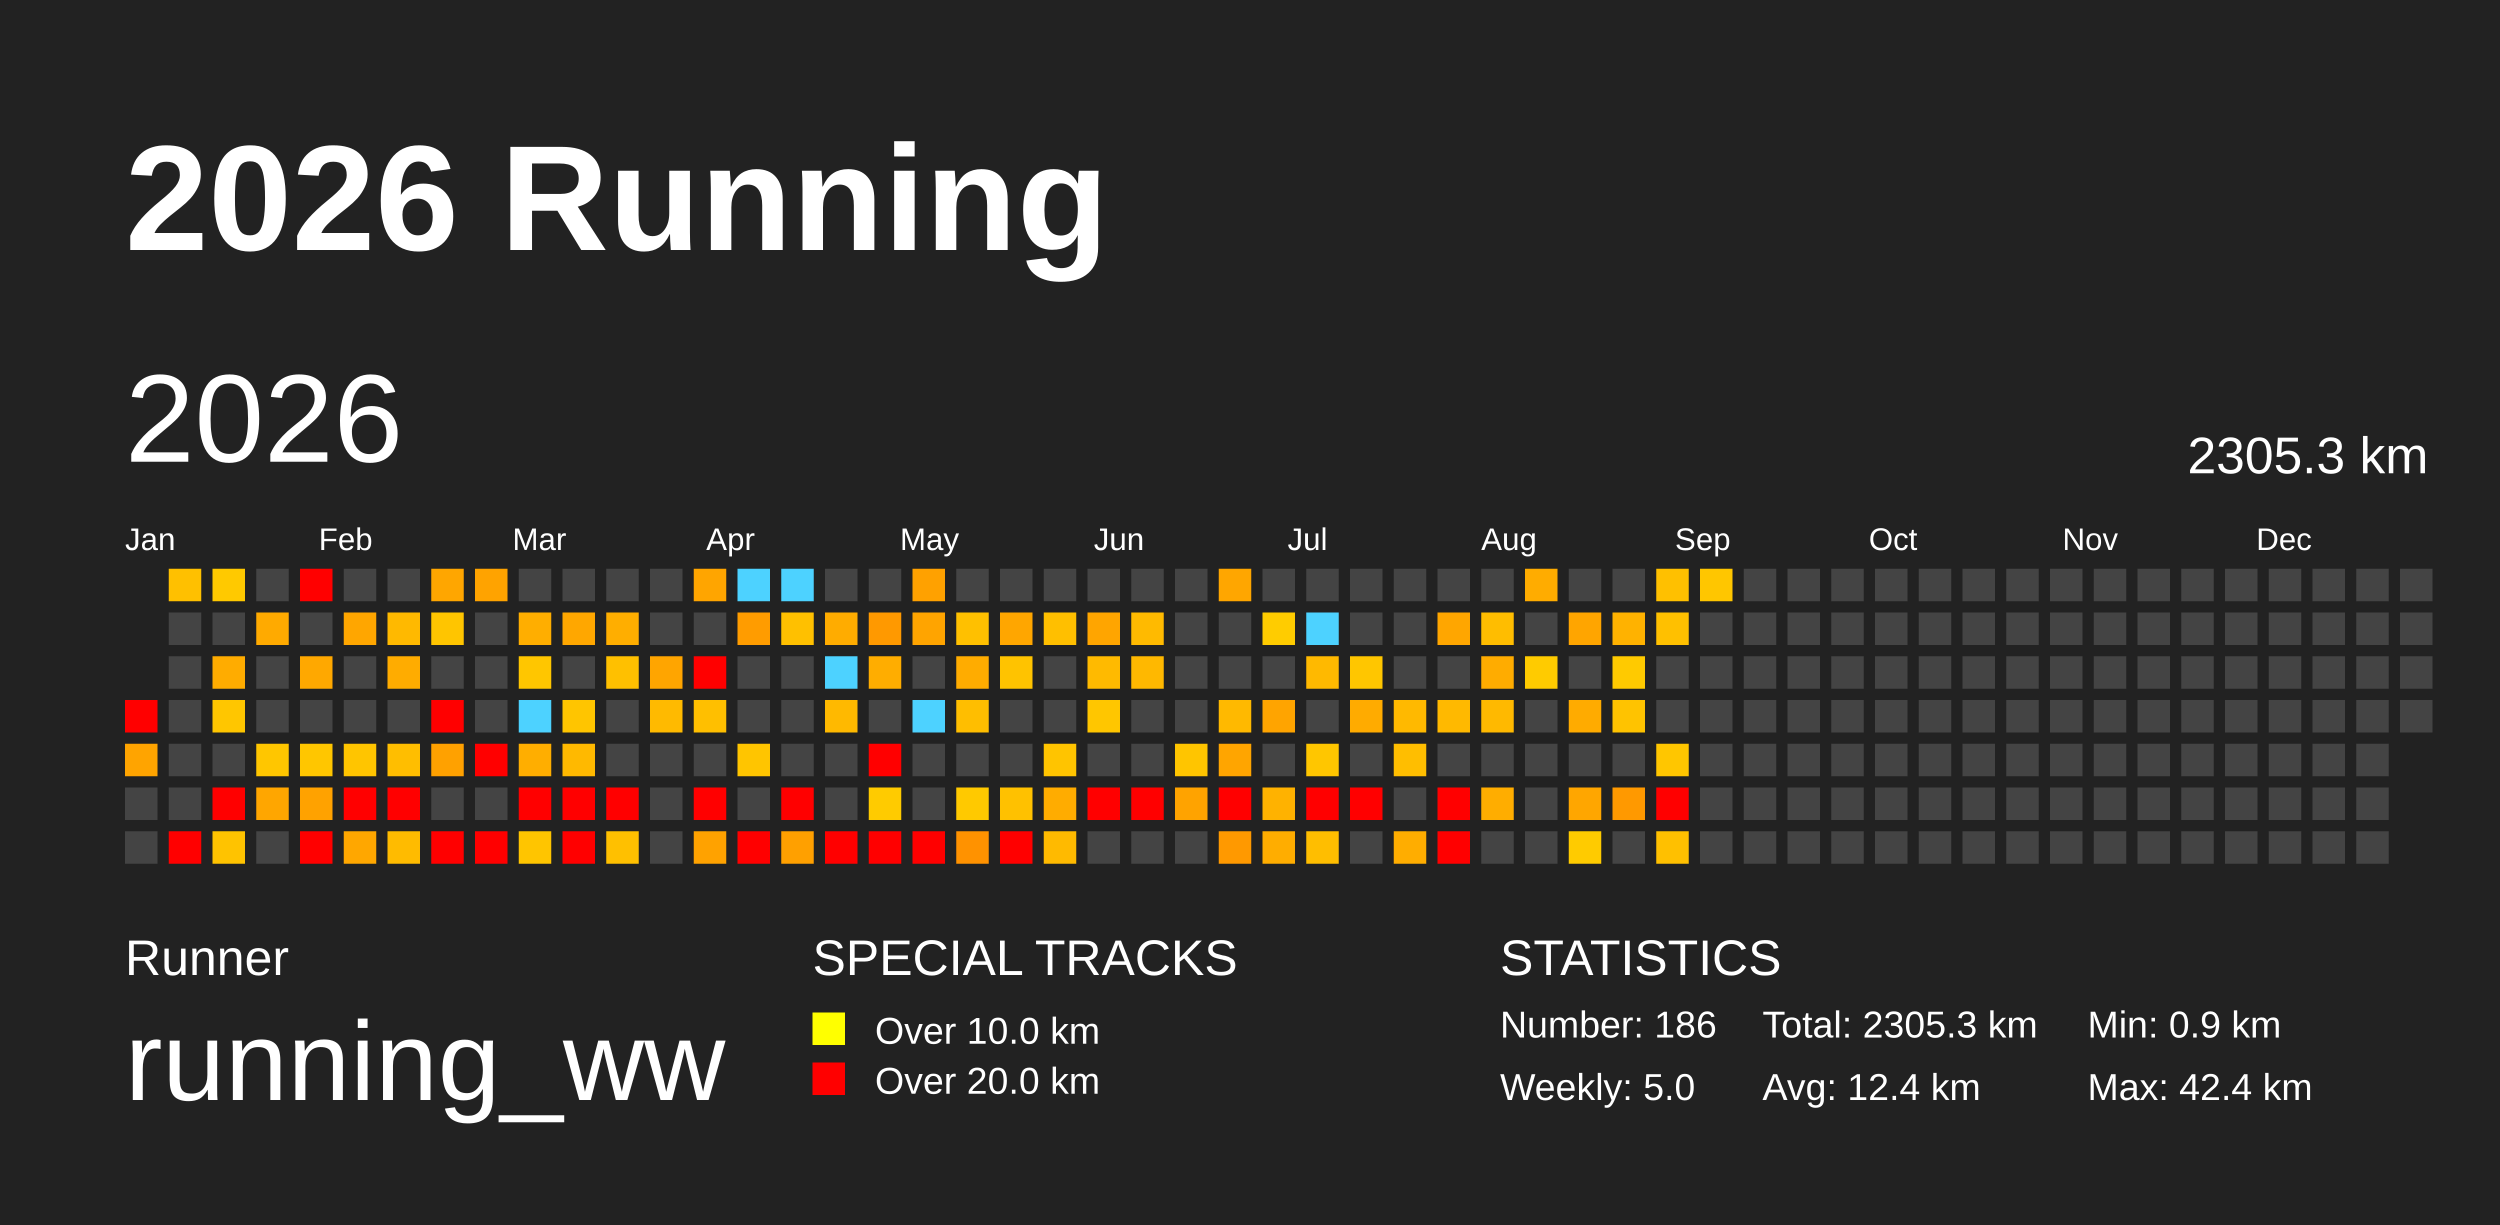
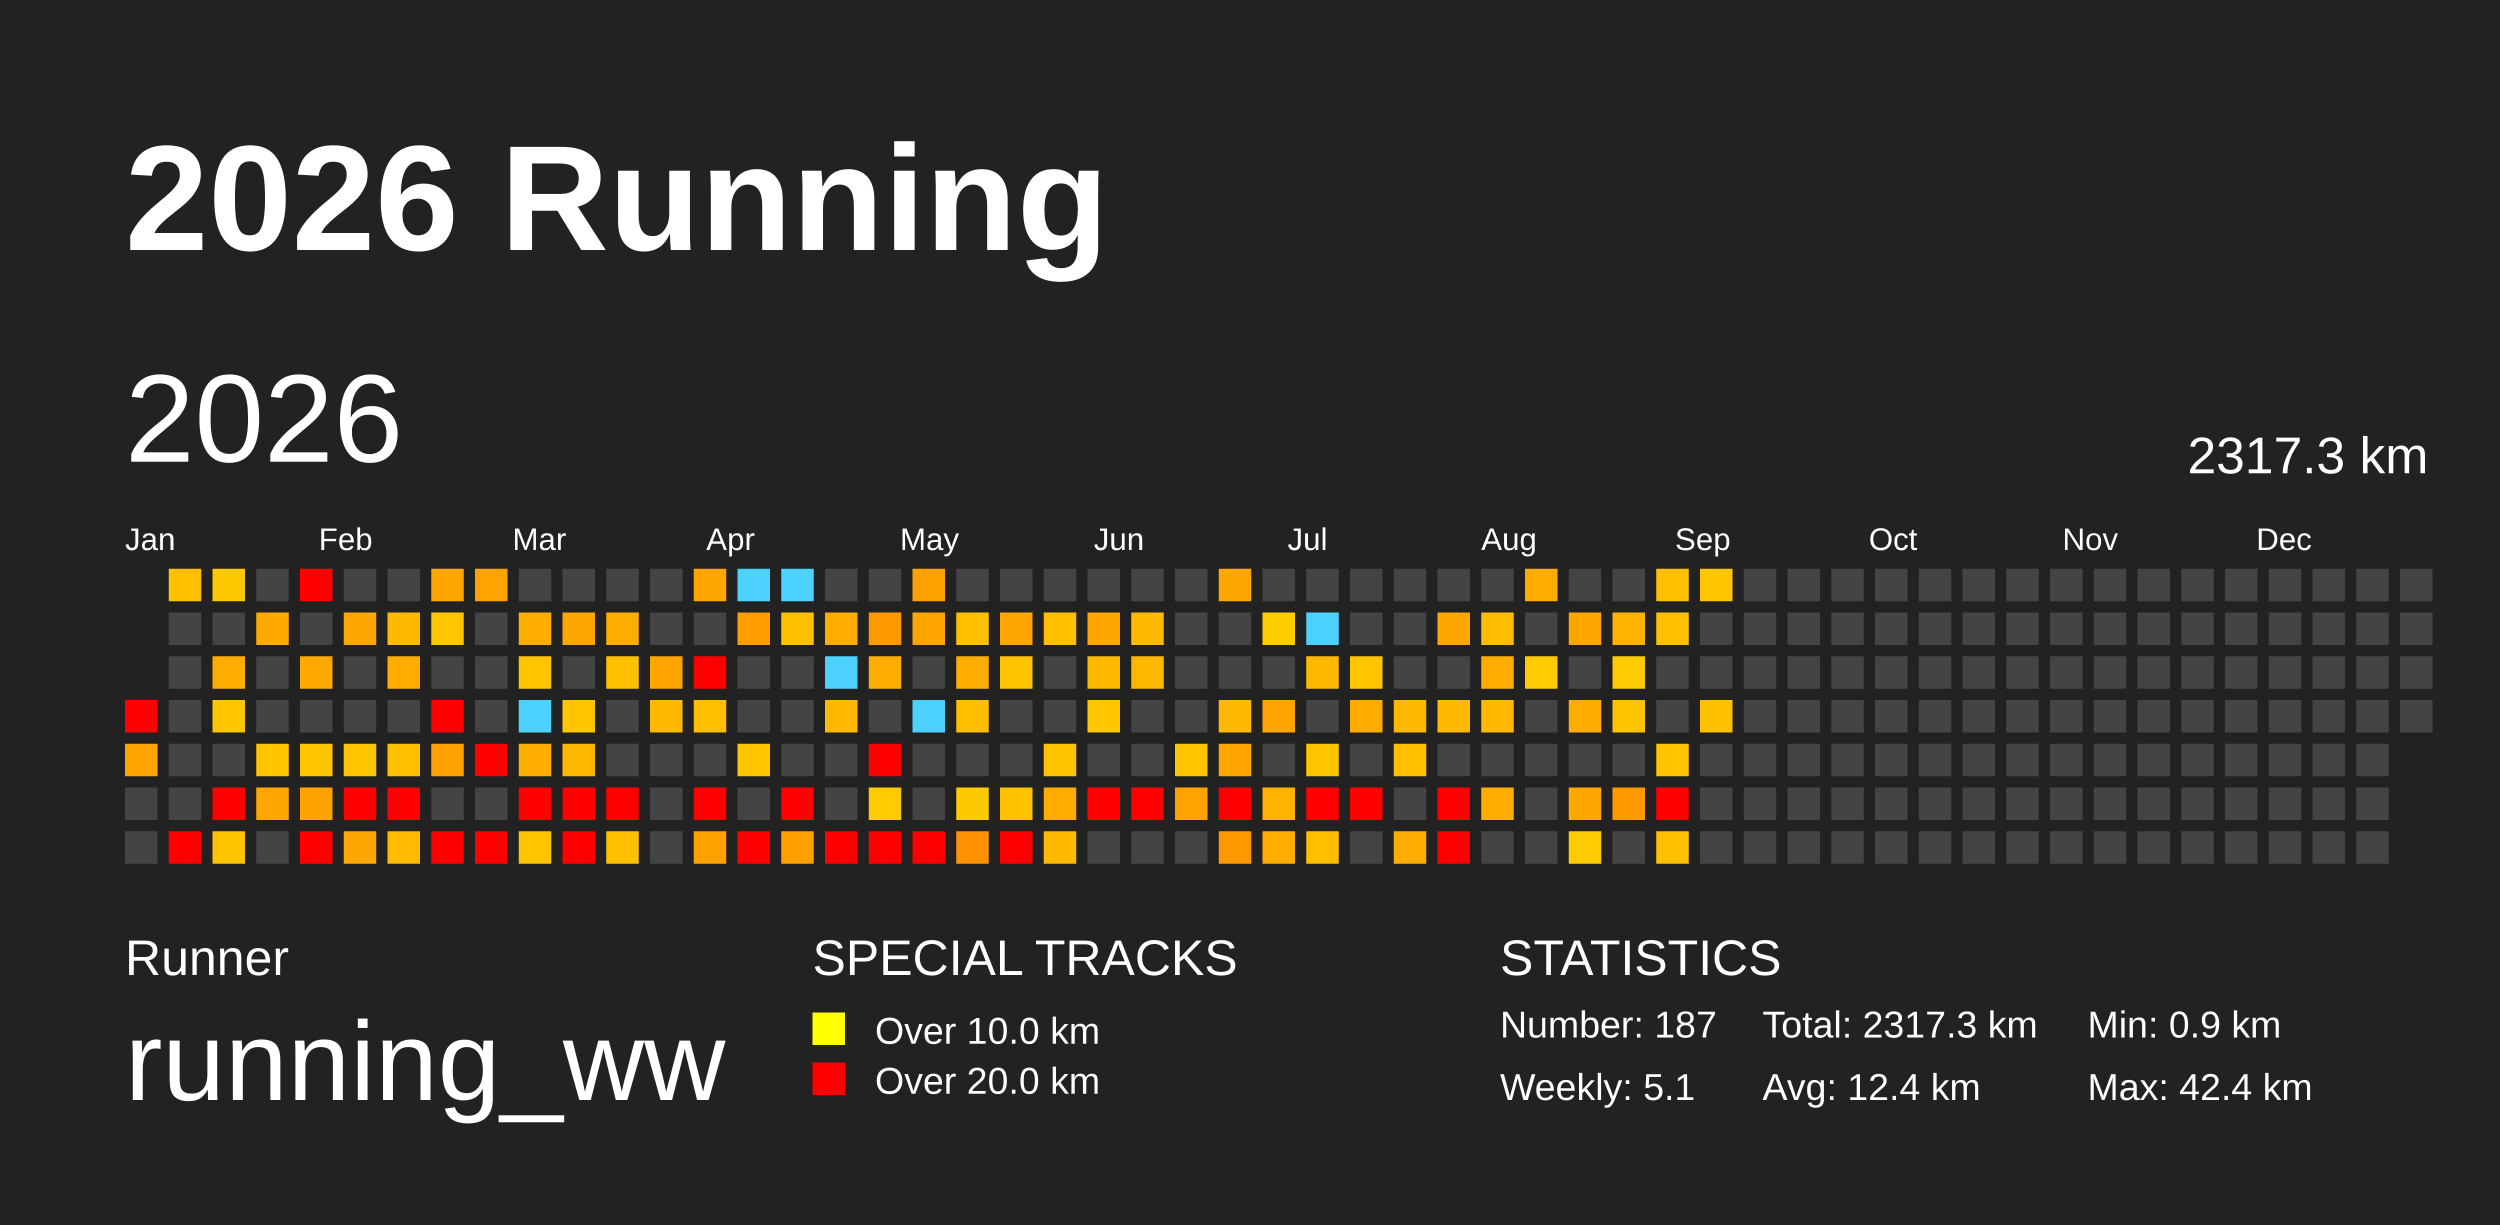
<svg xmlns="http://www.w3.org/2000/svg" baseProfile="full" height="98mm" version="1.1" viewBox="0,0,200,98" width="200mm">
  <defs />
  <rect fill="#222222" height="98" width="200" x="0" y="0" />
  <text fill="#FFFFFF" style="font-size:12px; font-family:Arial; font-weight:bold;" x="10" y="20">2026 Running</text>
  <text fill="#FFFFFF" style="font-size:4px; font-family:Arial" x="10" y="78">Runner</text>
  <text fill="#FFFFFF" style="font-size:9px; font-family:Arial" x="10" y="88">running_ww</text>
  <text fill="#FFFFFF" style="font-size:4px; font-family:Arial" x="65" y="78">SPECIAL TRACKS</text>
  <rect fill="yellow" height="2.6" width="2.6" x="65" y="81" />
  <text fill="#FFFFFF" style="font-size:3px; font-family:Arial" x="70" y="83.5">Over 10.0 km</text>
  <rect fill="red" height="2.6" width="2.6" x="65" y="85" />
  <text fill="#FFFFFF" style="font-size:3px; font-family:Arial" x="70" y="87.5">Over 20.0 km</text>
  <text fill="#FFFFFF" style="font-size:4px; font-family:Arial" x="120" y="78">STATISTICS</text>
-   <text fill="#FFFFFF" style="font-size:3px; font-family:Arial" x="120" y="83">Number: 186</text>
-   <text fill="#FFFFFF" style="font-size:3px; font-family:Arial" x="120" y="88">Weekly: 5.0</text>
-   <text fill="#FFFFFF" style="font-size:3px; font-family:Arial" x="141" y="83">Total: 2305.3 km</text>
+   <text fill="#FFFFFF" style="font-size:3px; font-family:Arial" x="120" y="83">Number: 187</text>
+   <text fill="#FFFFFF" style="font-size:3px; font-family:Arial" x="120" y="88">Weekly: 5.1</text>
+   <text fill="#FFFFFF" style="font-size:3px; font-family:Arial" x="141" y="83">Total: 2317.3 km</text>
  <text fill="#FFFFFF" style="font-size:3px; font-family:Arial" x="141" y="88">Avg: 12.4 km</text>
  <text fill="#FFFFFF" style="font-size:3px; font-family:Arial" x="167" y="83">Min: 0.9 km</text>
  <text fill="#FFFFFF" style="font-size:3px; font-family:Arial" x="167" y="88">Max: 42.4 km</text>
  <text dominant-baseline="hanging" fill="#FFFFFF" style="font-size:10.0px; font-family:Arial;" x="10" y="30">2026</text>
-   <text dominant-baseline="hanging" fill="#FFFFFF" style="font-size:4.125px; font-family:Arial;" x="175" y="35">2305.3 km</text>
+   <text dominant-baseline="hanging" fill="#FFFFFF" style="font-size:4.125px; font-family:Arial;" x="175" y="35">2317.3 km</text>
  <text fill="#FFFFFF" style="font-size:2.5px; font-family:Arial" x="10.0" y="44">Jan</text>
  <text fill="#FFFFFF" style="font-size:2.5px; font-family:Arial" x="25.5" y="44">Feb</text>
  <text fill="#FFFFFF" style="font-size:2.5px; font-family:Arial" x="41.0" y="44">Mar</text>
  <text fill="#FFFFFF" style="font-size:2.5px; font-family:Arial" x="56.5" y="44">Apr</text>
  <text fill="#FFFFFF" style="font-size:2.5px; font-family:Arial" x="72.0" y="44">May</text>
  <text fill="#FFFFFF" style="font-size:2.5px; font-family:Arial" x="87.5" y="44">Jun</text>
  <text fill="#FFFFFF" style="font-size:2.5px; font-family:Arial" x="103.0" y="44">Jul</text>
  <text fill="#FFFFFF" style="font-size:2.5px; font-family:Arial" x="118.5" y="44">Aug</text>
  <text fill="#FFFFFF" style="font-size:2.5px; font-family:Arial" x="134.0" y="44">Sep</text>
  <text fill="#FFFFFF" style="font-size:2.5px; font-family:Arial" x="149.5" y="44">Oct</text>
  <text fill="#FFFFFF" style="font-size:2.5px; font-family:Arial" x="165.0" y="44">Nov</text>
  <text fill="#FFFFFF" style="font-size:2.5px; font-family:Arial" x="180.5" y="44">Dec</text>
  <rect fill="red" height="2.6" width="2.6" x="10.0" y="56.0" />
  <rect fill="#ffa400" height="2.6" width="2.6" x="10.0" y="59.5" />
  <rect fill="#444444" height="2.6" width="2.6" x="10.0" y="63.0" />
  <rect fill="#444444" height="2.6" width="2.6" x="10.0" y="66.5" />
  <rect fill="#ffc000" height="2.6" width="2.6" x="13.5" y="45.5" />
  <rect fill="#444444" height="2.6" width="2.6" x="13.5" y="49.0" />
  <rect fill="#444444" height="2.6" width="2.6" x="13.5" y="52.5" />
  <rect fill="#444444" height="2.6" width="2.6" x="13.5" y="56.0" />
  <rect fill="#444444" height="2.6" width="2.6" x="13.5" y="59.5" />
  <rect fill="#444444" height="2.6" width="2.6" x="13.5" y="63.0" />
  <rect fill="red" height="2.6" width="2.6" x="13.5" y="66.5" />
  <rect fill="#ffc900" height="2.6" width="2.6" x="17.0" y="45.5" />
  <rect fill="#444444" height="2.6" width="2.6" x="17.0" y="49.0" />
  <rect fill="#ffac00" height="2.6" width="2.6" x="17.0" y="52.5" />
  <rect fill="#ffc600" height="2.6" width="2.6" x="17.0" y="56.0" />
  <rect fill="#444444" height="2.6" width="2.6" x="17.0" y="59.5" />
  <rect fill="red" height="2.6" width="2.6" x="17.0" y="63.0" />
  <rect fill="#ffc300" height="2.6" width="2.6" x="17.0" y="66.5" />
  <rect fill="#444444" height="2.6" width="2.6" x="20.5" y="45.5" />
  <rect fill="#ffaa00" height="2.6" width="2.6" x="20.5" y="49.0" />
  <rect fill="#444444" height="2.6" width="2.6" x="20.5" y="52.5" />
  <rect fill="#444444" height="2.6" width="2.6" x="20.5" y="56.0" />
  <rect fill="#ffc600" height="2.6" width="2.6" x="20.5" y="59.5" />
  <rect fill="#ffa600" height="2.6" width="2.6" x="20.5" y="63.0" />
  <rect fill="#444444" height="2.6" width="2.6" x="20.5" y="66.5" />
  <rect fill="red" height="2.6" width="2.6" x="24.0" y="45.5" />
  <rect fill="#444444" height="2.6" width="2.6" x="24.0" y="49.0" />
  <rect fill="#ffa800" height="2.6" width="2.6" x="24.0" y="52.5" />
  <rect fill="#444444" height="2.6" width="2.6" x="24.0" y="56.0" />
  <rect fill="#ffc600" height="2.6" width="2.6" x="24.0" y="59.5" />
  <rect fill="#ffa200" height="2.6" width="2.6" x="24.0" y="63.0" />
  <rect fill="red" height="2.6" width="2.6" x="24.0" y="66.5" />
  <rect fill="#444444" height="2.6" width="2.6" x="27.5" y="45.5" />
  <rect fill="#ffa600" height="2.6" width="2.6" x="27.5" y="49.0" />
  <rect fill="#444444" height="2.6" width="2.6" x="27.5" y="52.5" />
  <rect fill="#444444" height="2.6" width="2.6" x="27.5" y="56.0" />
  <rect fill="#ffc500" height="2.6" width="2.6" x="27.5" y="59.5" />
  <rect fill="red" height="2.6" width="2.6" x="27.5" y="63.0" />
  <rect fill="#ffa700" height="2.6" width="2.6" x="27.5" y="66.5" />
  <rect fill="#444444" height="2.6" width="2.6" x="31.0" y="45.5" />
  <rect fill="#ffb900" height="2.6" width="2.6" x="31.0" y="49.0" />
  <rect fill="#ffac00" height="2.6" width="2.6" x="31.0" y="52.5" />
  <rect fill="#444444" height="2.6" width="2.6" x="31.0" y="56.0" />
  <rect fill="#ffbe00" height="2.6" width="2.6" x="31.0" y="59.5" />
  <rect fill="red" height="2.6" width="2.6" x="31.0" y="63.0" />
  <rect fill="#ffbb00" height="2.6" width="2.6" x="31.0" y="66.5" />
  <rect fill="#ffa600" height="2.6" width="2.6" x="34.5" y="45.5" />
  <rect fill="#ffc500" height="2.6" width="2.6" x="34.5" y="49.0" />
  <rect fill="#444444" height="2.6" width="2.6" x="34.5" y="52.5" />
  <rect fill="red" height="2.6" width="2.6" x="34.5" y="56.0" />
  <rect fill="#ffa100" height="2.6" width="2.6" x="34.5" y="59.5" />
  <rect fill="#444444" height="2.6" width="2.6" x="34.5" y="63.0" />
  <rect fill="red" height="2.6" width="2.6" x="34.5" y="66.5" />
  <rect fill="#ffa300" height="2.6" width="2.6" x="38.0" y="45.5" />
  <rect fill="#444444" height="2.6" width="2.6" x="38.0" y="49.0" />
  <rect fill="#444444" height="2.6" width="2.6" x="38.0" y="52.5" />
  <rect fill="#444444" height="2.6" width="2.6" x="38.0" y="56.0" />
  <rect fill="red" height="2.6" width="2.6" x="38.0" y="59.5" />
  <rect fill="#444444" height="2.6" width="2.6" x="38.0" y="63.0" />
  <rect fill="red" height="2.6" width="2.6" x="38.0" y="66.5" />
  <rect fill="#444444" height="2.6" width="2.6" x="41.5" y="45.5" />
  <rect fill="#ffae00" height="2.6" width="2.6" x="41.5" y="49.0" />
  <rect fill="#ffc600" height="2.6" width="2.6" x="41.5" y="52.5" />
  <rect fill="#4dd2ff" height="2.6" width="2.6" x="41.5" y="56.0" />
  <rect fill="#ffae00" height="2.6" width="2.6" x="41.5" y="59.5" />
  <rect fill="red" height="2.6" width="2.6" x="41.5" y="63.0" />
  <rect fill="#ffc500" height="2.6" width="2.6" x="41.5" y="66.5" />
  <rect fill="#444444" height="2.6" width="2.6" x="45.0" y="45.5" />
  <rect fill="#ffa700" height="2.6" width="2.6" x="45.0" y="49.0" />
  <rect fill="#444444" height="2.6" width="2.6" x="45.0" y="52.5" />
  <rect fill="#ffc500" height="2.6" width="2.6" x="45.0" y="56.0" />
  <rect fill="#ffb900" height="2.6" width="2.6" x="45.0" y="59.5" />
  <rect fill="red" height="2.6" width="2.6" x="45.0" y="63.0" />
  <rect fill="red" height="2.6" width="2.6" x="45.0" y="66.5" />
  <rect fill="#444444" height="2.6" width="2.6" x="48.5" y="45.5" />
  <rect fill="#ffae00" height="2.6" width="2.6" x="48.5" y="49.0" />
  <rect fill="#ffc000" height="2.6" width="2.6" x="48.5" y="52.5" />
  <rect fill="#444444" height="2.6" width="2.6" x="48.5" y="56.0" />
  <rect fill="#444444" height="2.6" width="2.6" x="48.5" y="59.5" />
  <rect fill="red" height="2.6" width="2.6" x="48.5" y="63.0" />
  <rect fill="#ffc000" height="2.6" width="2.6" x="48.5" y="66.5" />
  <rect fill="#444444" height="2.6" width="2.6" x="52.0" y="45.5" />
  <rect fill="#444444" height="2.6" width="2.6" x="52.0" y="49.0" />
  <rect fill="#ffa500" height="2.6" width="2.6" x="52.0" y="52.5" />
  <rect fill="#ffba00" height="2.6" width="2.6" x="52.0" y="56.0" />
  <rect fill="#444444" height="2.6" width="2.6" x="52.0" y="59.5" />
  <rect fill="#444444" height="2.6" width="2.6" x="52.0" y="63.0" />
  <rect fill="#444444" height="2.6" width="2.6" x="52.0" y="66.5" />
  <rect fill="#ffa500" height="2.6" width="2.6" x="55.5" y="45.5" />
  <rect fill="#444444" height="2.6" width="2.6" x="55.5" y="49.0" />
  <rect fill="red" height="2.6" width="2.6" x="55.5" y="52.5" />
  <rect fill="#ffbf00" height="2.6" width="2.6" x="55.5" y="56.0" />
  <rect fill="#444444" height="2.6" width="2.6" x="55.5" y="59.5" />
  <rect fill="red" height="2.6" width="2.6" x="55.5" y="63.0" />
  <rect fill="#ffa200" height="2.6" width="2.6" x="55.5" y="66.5" />
  <rect fill="#4dd2ff" height="2.6" width="2.6" x="59.0" y="45.5" />
  <rect fill="#ff9c00" height="2.6" width="2.6" x="59.0" y="49.0" />
  <rect fill="#444444" height="2.6" width="2.6" x="59.0" y="52.5" />
  <rect fill="#444444" height="2.6" width="2.6" x="59.0" y="56.0" />
  <rect fill="#ffc500" height="2.6" width="2.6" x="59.0" y="59.5" />
  <rect fill="#444444" height="2.6" width="2.6" x="59.0" y="63.0" />
  <rect fill="red" height="2.6" width="2.6" x="59.0" y="66.5" />
  <rect fill="#4dd2ff" height="2.6" width="2.6" x="62.5" y="45.5" />
  <rect fill="#ffc000" height="2.6" width="2.6" x="62.5" y="49.0" />
  <rect fill="#444444" height="2.6" width="2.6" x="62.5" y="52.5" />
  <rect fill="#444444" height="2.6" width="2.6" x="62.5" y="56.0" />
  <rect fill="#444444" height="2.6" width="2.6" x="62.5" y="59.5" />
  <rect fill="red" height="2.6" width="2.6" x="62.5" y="63.0" />
  <rect fill="#ffa000" height="2.6" width="2.6" x="62.5" y="66.5" />
  <rect fill="#444444" height="2.6" width="2.6" x="66.0" y="45.5" />
  <rect fill="#ffac00" height="2.6" width="2.6" x="66.0" y="49.0" />
  <rect fill="#4dd2ff" height="2.6" width="2.6" x="66.0" y="52.5" />
  <rect fill="#ffb900" height="2.6" width="2.6" x="66.0" y="56.0" />
  <rect fill="#444444" height="2.6" width="2.6" x="66.0" y="59.5" />
  <rect fill="#444444" height="2.6" width="2.6" x="66.0" y="63.0" />
  <rect fill="red" height="2.6" width="2.6" x="66.0" y="66.5" />
  <rect fill="#444444" height="2.6" width="2.6" x="69.5" y="45.5" />
  <rect fill="#ff9900" height="2.6" width="2.6" x="69.5" y="49.0" />
  <rect fill="#ffad00" height="2.6" width="2.6" x="69.5" y="52.5" />
  <rect fill="#444444" height="2.6" width="2.6" x="69.5" y="56.0" />
  <rect fill="red" height="2.6" width="2.6" x="69.5" y="59.5" />
  <rect fill="#ffcb00" height="2.6" width="2.6" x="69.5" y="63.0" />
  <rect fill="red" height="2.6" width="2.6" x="69.5" y="66.5" />
  <rect fill="#ffa100" height="2.6" width="2.6" x="73.0" y="45.5" />
  <rect fill="#ffa400" height="2.6" width="2.6" x="73.0" y="49.0" />
  <rect fill="#444444" height="2.6" width="2.6" x="73.0" y="52.5" />
  <rect fill="#4dd2ff" height="2.6" width="2.6" x="73.0" y="56.0" />
  <rect fill="#444444" height="2.6" width="2.6" x="73.0" y="59.5" />
  <rect fill="#444444" height="2.6" width="2.6" x="73.0" y="63.0" />
  <rect fill="red" height="2.6" width="2.6" x="73.0" y="66.5" />
  <rect fill="#444444" height="2.6" width="2.6" x="76.5" y="45.5" />
  <rect fill="#ffc000" height="2.6" width="2.6" x="76.5" y="49.0" />
  <rect fill="#ffac00" height="2.6" width="2.6" x="76.5" y="52.5" />
  <rect fill="#ffbe00" height="2.6" width="2.6" x="76.5" y="56.0" />
  <rect fill="#444444" height="2.6" width="2.6" x="76.5" y="59.5" />
  <rect fill="#ffc900" height="2.6" width="2.6" x="76.5" y="63.0" />
  <rect fill="#ff9200" height="2.6" width="2.6" x="76.5" y="66.5" />
  <rect fill="#444444" height="2.6" width="2.6" x="80.0" y="45.5" />
  <rect fill="#ffa600" height="2.6" width="2.6" x="80.0" y="49.0" />
  <rect fill="#ffc300" height="2.6" width="2.6" x="80.0" y="52.5" />
  <rect fill="#444444" height="2.6" width="2.6" x="80.0" y="56.0" />
  <rect fill="#444444" height="2.6" width="2.6" x="80.0" y="59.5" />
  <rect fill="#ffc100" height="2.6" width="2.6" x="80.0" y="63.0" />
  <rect fill="red" height="2.6" width="2.6" x="80.0" y="66.5" />
  <rect fill="#444444" height="2.6" width="2.6" x="83.5" y="45.5" />
  <rect fill="#ffbf00" height="2.6" width="2.6" x="83.5" y="49.0" />
  <rect fill="#444444" height="2.6" width="2.6" x="83.5" y="52.5" />
  <rect fill="#444444" height="2.6" width="2.6" x="83.5" y="56.0" />
  <rect fill="#ffc400" height="2.6" width="2.6" x="83.5" y="59.5" />
  <rect fill="#ffac00" height="2.6" width="2.6" x="83.5" y="63.0" />
  <rect fill="#ffba00" height="2.6" width="2.6" x="83.5" y="66.5" />
  <rect fill="#444444" height="2.6" width="2.6" x="87.0" y="45.5" />
  <rect fill="#ffa500" height="2.6" width="2.6" x="87.0" y="49.0" />
  <rect fill="#ffba00" height="2.6" width="2.6" x="87.0" y="52.5" />
  <rect fill="#ffc600" height="2.6" width="2.6" x="87.0" y="56.0" />
  <rect fill="#444444" height="2.6" width="2.6" x="87.0" y="59.5" />
  <rect fill="red" height="2.6" width="2.6" x="87.0" y="63.0" />
  <rect fill="#444444" height="2.6" width="2.6" x="87.0" y="66.5" />
  <rect fill="#444444" height="2.6" width="2.6" x="90.5" y="45.5" />
  <rect fill="#ffba00" height="2.6" width="2.6" x="90.5" y="49.0" />
  <rect fill="#ffb800" height="2.6" width="2.6" x="90.5" y="52.5" />
  <rect fill="#444444" height="2.6" width="2.6" x="90.5" y="56.0" />
  <rect fill="#444444" height="2.6" width="2.6" x="90.5" y="59.5" />
  <rect fill="red" height="2.6" width="2.6" x="90.5" y="63.0" />
  <rect fill="#444444" height="2.6" width="2.6" x="90.5" y="66.5" />
  <rect fill="#444444" height="2.6" width="2.6" x="94.0" y="45.5" />
  <rect fill="#444444" height="2.6" width="2.6" x="94.0" y="49.0" />
  <rect fill="#444444" height="2.6" width="2.6" x="94.0" y="52.5" />
  <rect fill="#444444" height="2.6" width="2.6" x="94.0" y="56.0" />
  <rect fill="#ffc500" height="2.6" width="2.6" x="94.0" y="59.5" />
  <rect fill="#ffa300" height="2.6" width="2.6" x="94.0" y="63.0" />
  <rect fill="#444444" height="2.6" width="2.6" x="94.0" y="66.5" />
  <rect fill="#ffa600" height="2.6" width="2.6" x="97.5" y="45.5" />
  <rect fill="#444444" height="2.6" width="2.6" x="97.5" y="49.0" />
  <rect fill="#444444" height="2.6" width="2.6" x="97.5" y="52.5" />
  <rect fill="#ffb900" height="2.6" width="2.6" x="97.5" y="56.0" />
  <rect fill="#ffa500" height="2.6" width="2.6" x="97.5" y="59.5" />
  <rect fill="red" height="2.6" width="2.6" x="97.5" y="63.0" />
  <rect fill="#ff9900" height="2.6" width="2.6" x="97.5" y="66.5" />
  <rect fill="#444444" height="2.6" width="2.6" x="101.0" y="45.5" />
  <rect fill="#ffcc00" height="2.6" width="2.6" x="101.0" y="49.0" />
  <rect fill="#444444" height="2.6" width="2.6" x="101.0" y="52.5" />
  <rect fill="#ffa400" height="2.6" width="2.6" x="101.0" y="56.0" />
  <rect fill="#444444" height="2.6" width="2.6" x="101.0" y="59.5" />
  <rect fill="#ffb200" height="2.6" width="2.6" x="101.0" y="63.0" />
  <rect fill="#ffad00" height="2.6" width="2.6" x="101.0" y="66.5" />
  <rect fill="#444444" height="2.6" width="2.6" x="104.5" y="45.5" />
  <rect fill="#4dd2ff" height="2.6" width="2.6" x="104.5" y="49.0" />
  <rect fill="#ffb900" height="2.6" width="2.6" x="104.5" y="52.5" />
  <rect fill="#444444" height="2.6" width="2.6" x="104.5" y="56.0" />
  <rect fill="#ffc600" height="2.6" width="2.6" x="104.5" y="59.5" />
  <rect fill="red" height="2.6" width="2.6" x="104.5" y="63.0" />
  <rect fill="#ffbe00" height="2.6" width="2.6" x="104.5" y="66.5" />
  <rect fill="#444444" height="2.6" width="2.6" x="108.0" y="45.5" />
  <rect fill="#444444" height="2.6" width="2.6" x="108.0" y="49.0" />
  <rect fill="#ffc600" height="2.6" width="2.6" x="108.0" y="52.5" />
  <rect fill="#ffab00" height="2.6" width="2.6" x="108.0" y="56.0" />
  <rect fill="#444444" height="2.6" width="2.6" x="108.0" y="59.5" />
  <rect fill="red" height="2.6" width="2.6" x="108.0" y="63.0" />
  <rect fill="#444444" height="2.6" width="2.6" x="108.0" y="66.5" />
  <rect fill="#444444" height="2.6" width="2.6" x="111.5" y="45.5" />
  <rect fill="#444444" height="2.6" width="2.6" x="111.5" y="49.0" />
  <rect fill="#444444" height="2.6" width="2.6" x="111.5" y="52.5" />
  <rect fill="#ffb900" height="2.6" width="2.6" x="111.5" y="56.0" />
  <rect fill="#ffbe00" height="2.6" width="2.6" x="111.5" y="59.5" />
  <rect fill="#444444" height="2.6" width="2.6" x="111.5" y="63.0" />
  <rect fill="#ffad00" height="2.6" width="2.6" x="111.5" y="66.5" />
  <rect fill="#444444" height="2.6" width="2.6" x="115.0" y="45.5" />
  <rect fill="#ffa600" height="2.6" width="2.6" x="115.0" y="49.0" />
  <rect fill="#444444" height="2.6" width="2.6" x="115.0" y="52.5" />
  <rect fill="#ffb900" height="2.6" width="2.6" x="115.0" y="56.0" />
  <rect fill="#444444" height="2.6" width="2.6" x="115.0" y="59.5" />
  <rect fill="red" height="2.6" width="2.6" x="115.0" y="63.0" />
  <rect fill="red" height="2.6" width="2.6" x="115.0" y="66.5" />
  <rect fill="#444444" height="2.6" width="2.6" x="118.5" y="45.5" />
  <rect fill="#ffbd00" height="2.6" width="2.6" x="118.5" y="49.0" />
  <rect fill="#ffac00" height="2.6" width="2.6" x="118.5" y="52.5" />
  <rect fill="#ffb900" height="2.6" width="2.6" x="118.5" y="56.0" />
  <rect fill="#444444" height="2.6" width="2.6" x="118.5" y="59.5" />
  <rect fill="#ffad00" height="2.6" width="2.6" x="118.5" y="63.0" />
  <rect fill="#444444" height="2.6" width="2.6" x="118.5" y="66.5" />
  <rect fill="#ffac00" height="2.6" width="2.6" x="122.0" y="45.5" />
  <rect fill="#444444" height="2.6" width="2.6" x="122.0" y="49.0" />
  <rect fill="#ffcb00" height="2.6" width="2.6" x="122.0" y="52.5" />
  <rect fill="#444444" height="2.6" width="2.6" x="122.0" y="56.0" />
  <rect fill="#444444" height="2.6" width="2.6" x="122.0" y="59.5" />
  <rect fill="#444444" height="2.6" width="2.6" x="122.0" y="63.0" />
  <rect fill="#444444" height="2.6" width="2.6" x="122.0" y="66.5" />
  <rect fill="#444444" height="2.6" width="2.6" x="125.5" y="45.5" />
  <rect fill="#ffa500" height="2.6" width="2.6" x="125.5" y="49.0" />
  <rect fill="#444444" height="2.6" width="2.6" x="125.5" y="52.5" />
  <rect fill="#ffab00" height="2.6" width="2.6" x="125.5" y="56.0" />
  <rect fill="#444444" height="2.6" width="2.6" x="125.5" y="59.5" />
  <rect fill="#ffa600" height="2.6" width="2.6" x="125.5" y="63.0" />
  <rect fill="#ffcb00" height="2.6" width="2.6" x="125.5" y="66.5" />
  <rect fill="#444444" height="2.6" width="2.6" x="129.0" y="45.5" />
  <rect fill="#ffb200" height="2.6" width="2.6" x="129.0" y="49.0" />
  <rect fill="#ffca00" height="2.6" width="2.6" x="129.0" y="52.5" />
  <rect fill="#ffc300" height="2.6" width="2.6" x="129.0" y="56.0" />
  <rect fill="#444444" height="2.6" width="2.6" x="129.0" y="59.5" />
  <rect fill="#ff9900" height="2.6" width="2.6" x="129.0" y="63.0" />
  <rect fill="#444444" height="2.6" width="2.6" x="129.0" y="66.5" />
  <rect fill="#ffc000" height="2.6" width="2.6" x="132.5" y="45.5" />
  <rect fill="#ffc000" height="2.6" width="2.6" x="132.5" y="49.0" />
  <rect fill="#444444" height="2.6" width="2.6" x="132.5" y="52.5" />
  <rect fill="#444444" height="2.6" width="2.6" x="132.5" y="56.0" />
  <rect fill="#ffc600" height="2.6" width="2.6" x="132.5" y="59.5" />
  <rect fill="red" height="2.6" width="2.6" x="132.5" y="63.0" />
  <rect fill="#ffc000" height="2.6" width="2.6" x="132.5" y="66.5" />
  <rect fill="#ffc600" height="2.6" width="2.6" x="136.0" y="45.5" />
  <rect fill="#444444" height="2.6" width="2.6" x="136.0" y="49.0" />
  <rect fill="#444444" height="2.6" width="2.6" x="136.0" y="52.5" />
-   <rect fill="#444444" height="2.6" width="2.6" x="136.0" y="56.0" />
+   <rect fill="#ffc000" height="2.6" width="2.6" x="136.0" y="56.0" />
  <rect fill="#444444" height="2.6" width="2.6" x="136.0" y="59.5" />
  <rect fill="#444444" height="2.6" width="2.6" x="136.0" y="63.0" />
  <rect fill="#444444" height="2.6" width="2.6" x="136.0" y="66.5" />
  <rect fill="#444444" height="2.6" width="2.6" x="139.5" y="45.5" />
  <rect fill="#444444" height="2.6" width="2.6" x="139.5" y="49.0" />
  <rect fill="#444444" height="2.6" width="2.6" x="139.5" y="52.5" />
  <rect fill="#444444" height="2.6" width="2.6" x="139.5" y="56.0" />
  <rect fill="#444444" height="2.6" width="2.6" x="139.5" y="59.5" />
  <rect fill="#444444" height="2.6" width="2.6" x="139.5" y="63.0" />
  <rect fill="#444444" height="2.6" width="2.6" x="139.5" y="66.5" />
  <rect fill="#444444" height="2.6" width="2.6" x="143.0" y="45.5" />
  <rect fill="#444444" height="2.6" width="2.6" x="143.0" y="49.0" />
  <rect fill="#444444" height="2.6" width="2.6" x="143.0" y="52.5" />
  <rect fill="#444444" height="2.6" width="2.6" x="143.0" y="56.0" />
  <rect fill="#444444" height="2.6" width="2.6" x="143.0" y="59.5" />
  <rect fill="#444444" height="2.6" width="2.6" x="143.0" y="63.0" />
  <rect fill="#444444" height="2.6" width="2.6" x="143.0" y="66.5" />
  <rect fill="#444444" height="2.6" width="2.6" x="146.5" y="45.5" />
  <rect fill="#444444" height="2.6" width="2.6" x="146.5" y="49.0" />
  <rect fill="#444444" height="2.6" width="2.6" x="146.5" y="52.5" />
  <rect fill="#444444" height="2.6" width="2.6" x="146.5" y="56.0" />
  <rect fill="#444444" height="2.6" width="2.6" x="146.5" y="59.5" />
  <rect fill="#444444" height="2.6" width="2.6" x="146.5" y="63.0" />
  <rect fill="#444444" height="2.6" width="2.6" x="146.5" y="66.5" />
  <rect fill="#444444" height="2.6" width="2.6" x="150.0" y="45.5" />
  <rect fill="#444444" height="2.6" width="2.6" x="150.0" y="49.0" />
  <rect fill="#444444" height="2.6" width="2.6" x="150.0" y="52.5" />
  <rect fill="#444444" height="2.6" width="2.6" x="150.0" y="56.0" />
  <rect fill="#444444" height="2.6" width="2.6" x="150.0" y="59.5" />
  <rect fill="#444444" height="2.6" width="2.6" x="150.0" y="63.0" />
  <rect fill="#444444" height="2.6" width="2.6" x="150.0" y="66.5" />
  <rect fill="#444444" height="2.6" width="2.6" x="153.5" y="45.5" />
  <rect fill="#444444" height="2.6" width="2.6" x="153.5" y="49.0" />
  <rect fill="#444444" height="2.6" width="2.6" x="153.5" y="52.5" />
  <rect fill="#444444" height="2.6" width="2.6" x="153.5" y="56.0" />
  <rect fill="#444444" height="2.6" width="2.6" x="153.5" y="59.5" />
  <rect fill="#444444" height="2.6" width="2.6" x="153.5" y="63.0" />
  <rect fill="#444444" height="2.6" width="2.6" x="153.5" y="66.5" />
  <rect fill="#444444" height="2.6" width="2.6" x="157.0" y="45.5" />
  <rect fill="#444444" height="2.6" width="2.6" x="157.0" y="49.0" />
  <rect fill="#444444" height="2.6" width="2.6" x="157.0" y="52.5" />
  <rect fill="#444444" height="2.6" width="2.6" x="157.0" y="56.0" />
  <rect fill="#444444" height="2.6" width="2.6" x="157.0" y="59.5" />
  <rect fill="#444444" height="2.6" width="2.6" x="157.0" y="63.0" />
  <rect fill="#444444" height="2.6" width="2.6" x="157.0" y="66.5" />
  <rect fill="#444444" height="2.6" width="2.6" x="160.5" y="45.5" />
  <rect fill="#444444" height="2.6" width="2.6" x="160.5" y="49.0" />
  <rect fill="#444444" height="2.6" width="2.6" x="160.5" y="52.5" />
  <rect fill="#444444" height="2.6" width="2.6" x="160.5" y="56.0" />
  <rect fill="#444444" height="2.6" width="2.6" x="160.5" y="59.5" />
  <rect fill="#444444" height="2.6" width="2.6" x="160.5" y="63.0" />
  <rect fill="#444444" height="2.6" width="2.6" x="160.5" y="66.5" />
  <rect fill="#444444" height="2.6" width="2.6" x="164.0" y="45.5" />
  <rect fill="#444444" height="2.6" width="2.6" x="164.0" y="49.0" />
  <rect fill="#444444" height="2.6" width="2.6" x="164.0" y="52.5" />
  <rect fill="#444444" height="2.6" width="2.6" x="164.0" y="56.0" />
  <rect fill="#444444" height="2.6" width="2.6" x="164.0" y="59.5" />
  <rect fill="#444444" height="2.6" width="2.6" x="164.0" y="63.0" />
  <rect fill="#444444" height="2.6" width="2.6" x="164.0" y="66.5" />
  <rect fill="#444444" height="2.6" width="2.6" x="167.5" y="45.5" />
  <rect fill="#444444" height="2.6" width="2.6" x="167.5" y="49.0" />
  <rect fill="#444444" height="2.6" width="2.6" x="167.5" y="52.5" />
  <rect fill="#444444" height="2.6" width="2.6" x="167.5" y="56.0" />
  <rect fill="#444444" height="2.6" width="2.6" x="167.5" y="59.5" />
  <rect fill="#444444" height="2.6" width="2.6" x="167.5" y="63.0" />
  <rect fill="#444444" height="2.6" width="2.6" x="167.5" y="66.5" />
  <rect fill="#444444" height="2.6" width="2.6" x="171.0" y="45.5" />
  <rect fill="#444444" height="2.6" width="2.6" x="171.0" y="49.0" />
  <rect fill="#444444" height="2.6" width="2.6" x="171.0" y="52.5" />
  <rect fill="#444444" height="2.6" width="2.6" x="171.0" y="56.0" />
  <rect fill="#444444" height="2.6" width="2.6" x="171.0" y="59.5" />
  <rect fill="#444444" height="2.6" width="2.6" x="171.0" y="63.0" />
  <rect fill="#444444" height="2.6" width="2.6" x="171.0" y="66.5" />
  <rect fill="#444444" height="2.6" width="2.6" x="174.5" y="45.5" />
  <rect fill="#444444" height="2.6" width="2.6" x="174.5" y="49.0" />
  <rect fill="#444444" height="2.6" width="2.6" x="174.5" y="52.5" />
  <rect fill="#444444" height="2.6" width="2.6" x="174.5" y="56.0" />
  <rect fill="#444444" height="2.6" width="2.6" x="174.5" y="59.5" />
  <rect fill="#444444" height="2.6" width="2.6" x="174.5" y="63.0" />
  <rect fill="#444444" height="2.6" width="2.6" x="174.5" y="66.5" />
  <rect fill="#444444" height="2.6" width="2.6" x="178.0" y="45.5" />
  <rect fill="#444444" height="2.6" width="2.6" x="178.0" y="49.0" />
  <rect fill="#444444" height="2.6" width="2.6" x="178.0" y="52.5" />
  <rect fill="#444444" height="2.6" width="2.6" x="178.0" y="56.0" />
  <rect fill="#444444" height="2.6" width="2.6" x="178.0" y="59.5" />
  <rect fill="#444444" height="2.6" width="2.6" x="178.0" y="63.0" />
  <rect fill="#444444" height="2.6" width="2.6" x="178.0" y="66.5" />
  <rect fill="#444444" height="2.6" width="2.6" x="181.5" y="45.5" />
  <rect fill="#444444" height="2.6" width="2.6" x="181.5" y="49.0" />
  <rect fill="#444444" height="2.6" width="2.6" x="181.5" y="52.5" />
  <rect fill="#444444" height="2.6" width="2.6" x="181.5" y="56.0" />
  <rect fill="#444444" height="2.6" width="2.6" x="181.5" y="59.5" />
  <rect fill="#444444" height="2.6" width="2.6" x="181.5" y="63.0" />
  <rect fill="#444444" height="2.6" width="2.6" x="181.5" y="66.5" />
  <rect fill="#444444" height="2.6" width="2.6" x="185.0" y="45.5" />
  <rect fill="#444444" height="2.6" width="2.6" x="185.0" y="49.0" />
  <rect fill="#444444" height="2.6" width="2.6" x="185.0" y="52.5" />
  <rect fill="#444444" height="2.6" width="2.6" x="185.0" y="56.0" />
  <rect fill="#444444" height="2.6" width="2.6" x="185.0" y="59.5" />
  <rect fill="#444444" height="2.6" width="2.6" x="185.0" y="63.0" />
  <rect fill="#444444" height="2.6" width="2.6" x="185.0" y="66.5" />
  <rect fill="#444444" height="2.6" width="2.6" x="188.5" y="45.5" />
  <rect fill="#444444" height="2.6" width="2.6" x="188.5" y="49.0" />
  <rect fill="#444444" height="2.6" width="2.6" x="188.5" y="52.5" />
  <rect fill="#444444" height="2.6" width="2.6" x="188.5" y="56.0" />
  <rect fill="#444444" height="2.6" width="2.6" x="188.5" y="59.5" />
  <rect fill="#444444" height="2.6" width="2.6" x="188.5" y="63.0" />
  <rect fill="#444444" height="2.6" width="2.6" x="188.5" y="66.5" />
  <rect fill="#444444" height="2.6" width="2.6" x="192.0" y="45.5" />
  <rect fill="#444444" height="2.6" width="2.6" x="192.0" y="49.0" />
  <rect fill="#444444" height="2.6" width="2.6" x="192.0" y="52.5" />
  <rect fill="#444444" height="2.6" width="2.6" x="192.0" y="56.0" />
</svg>
